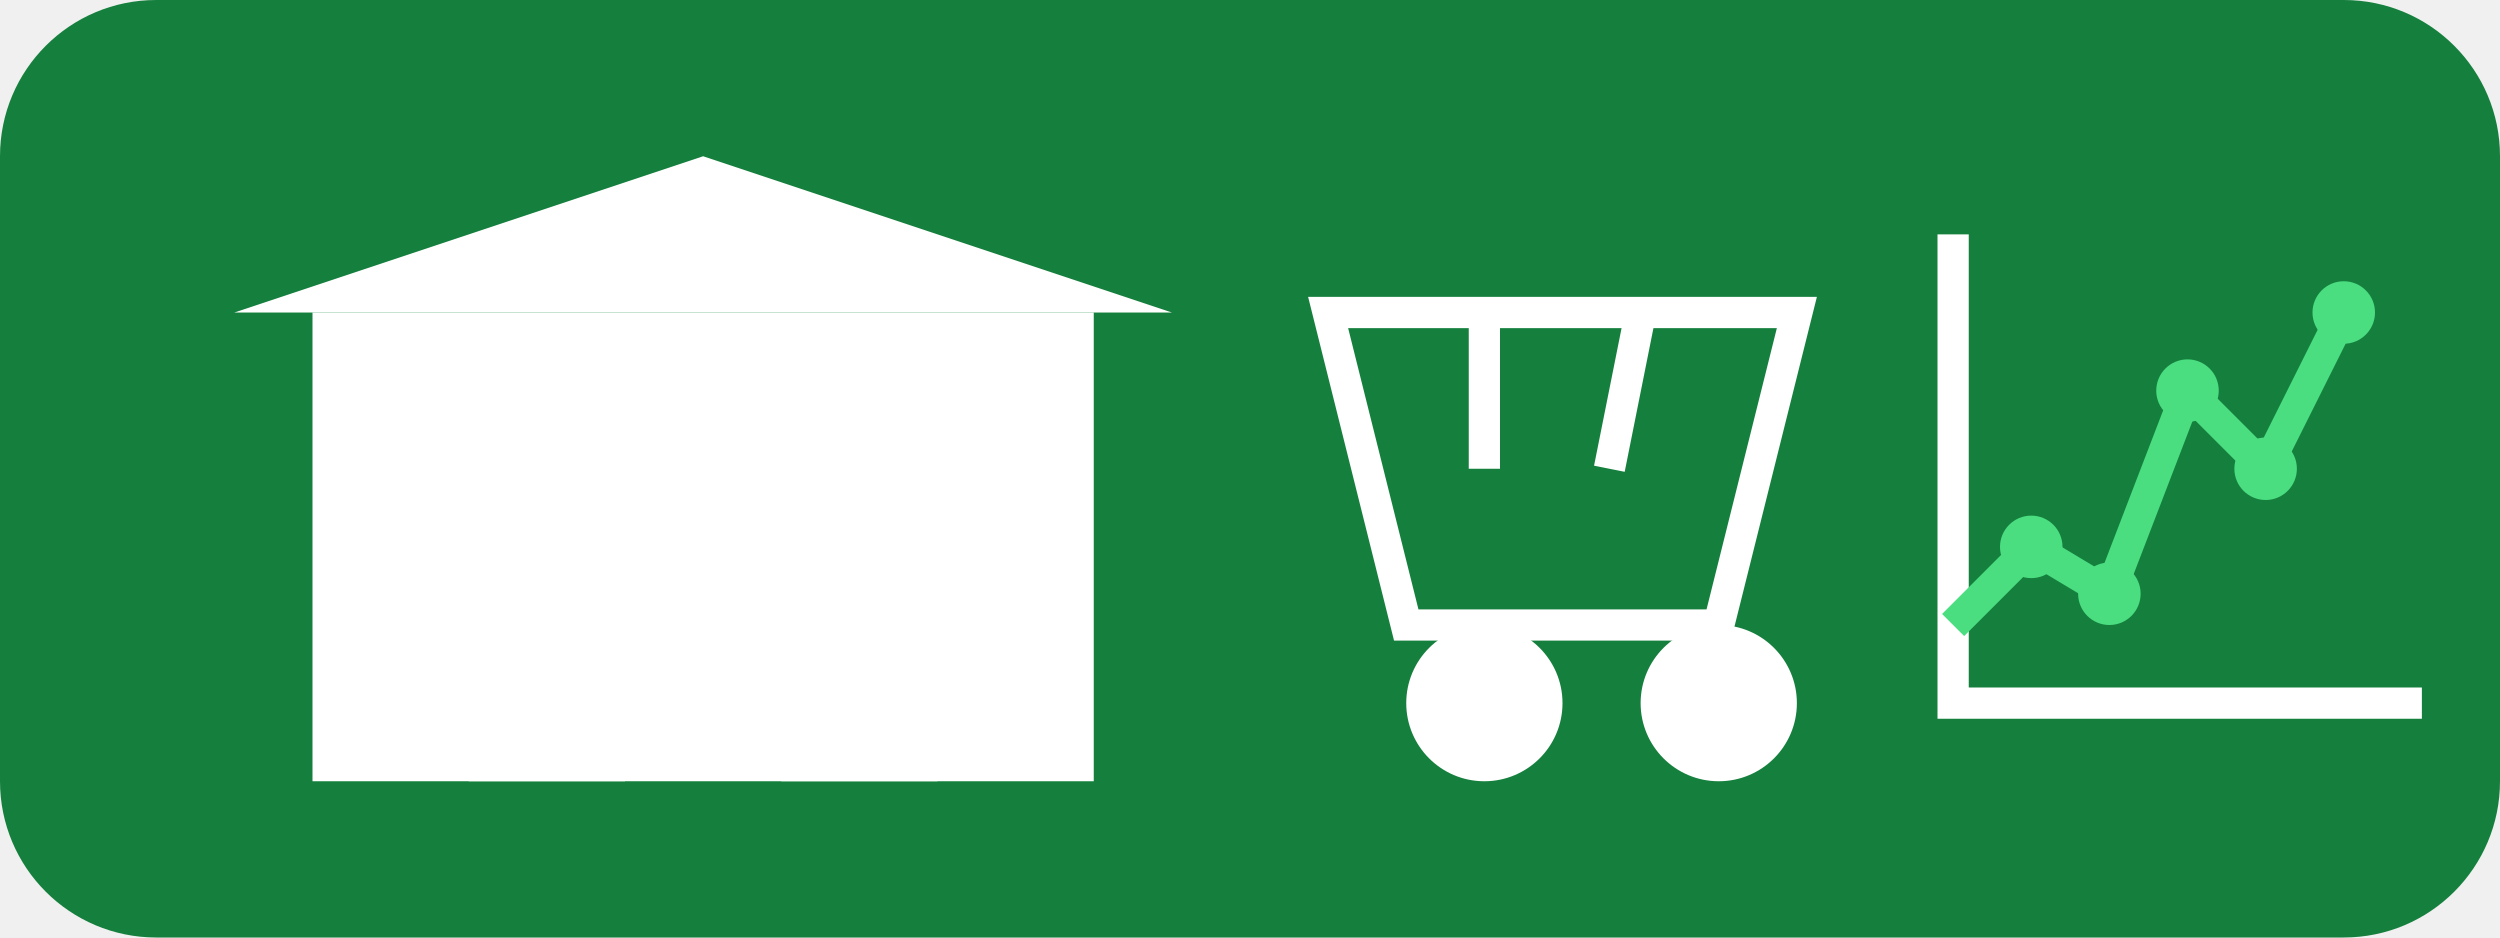
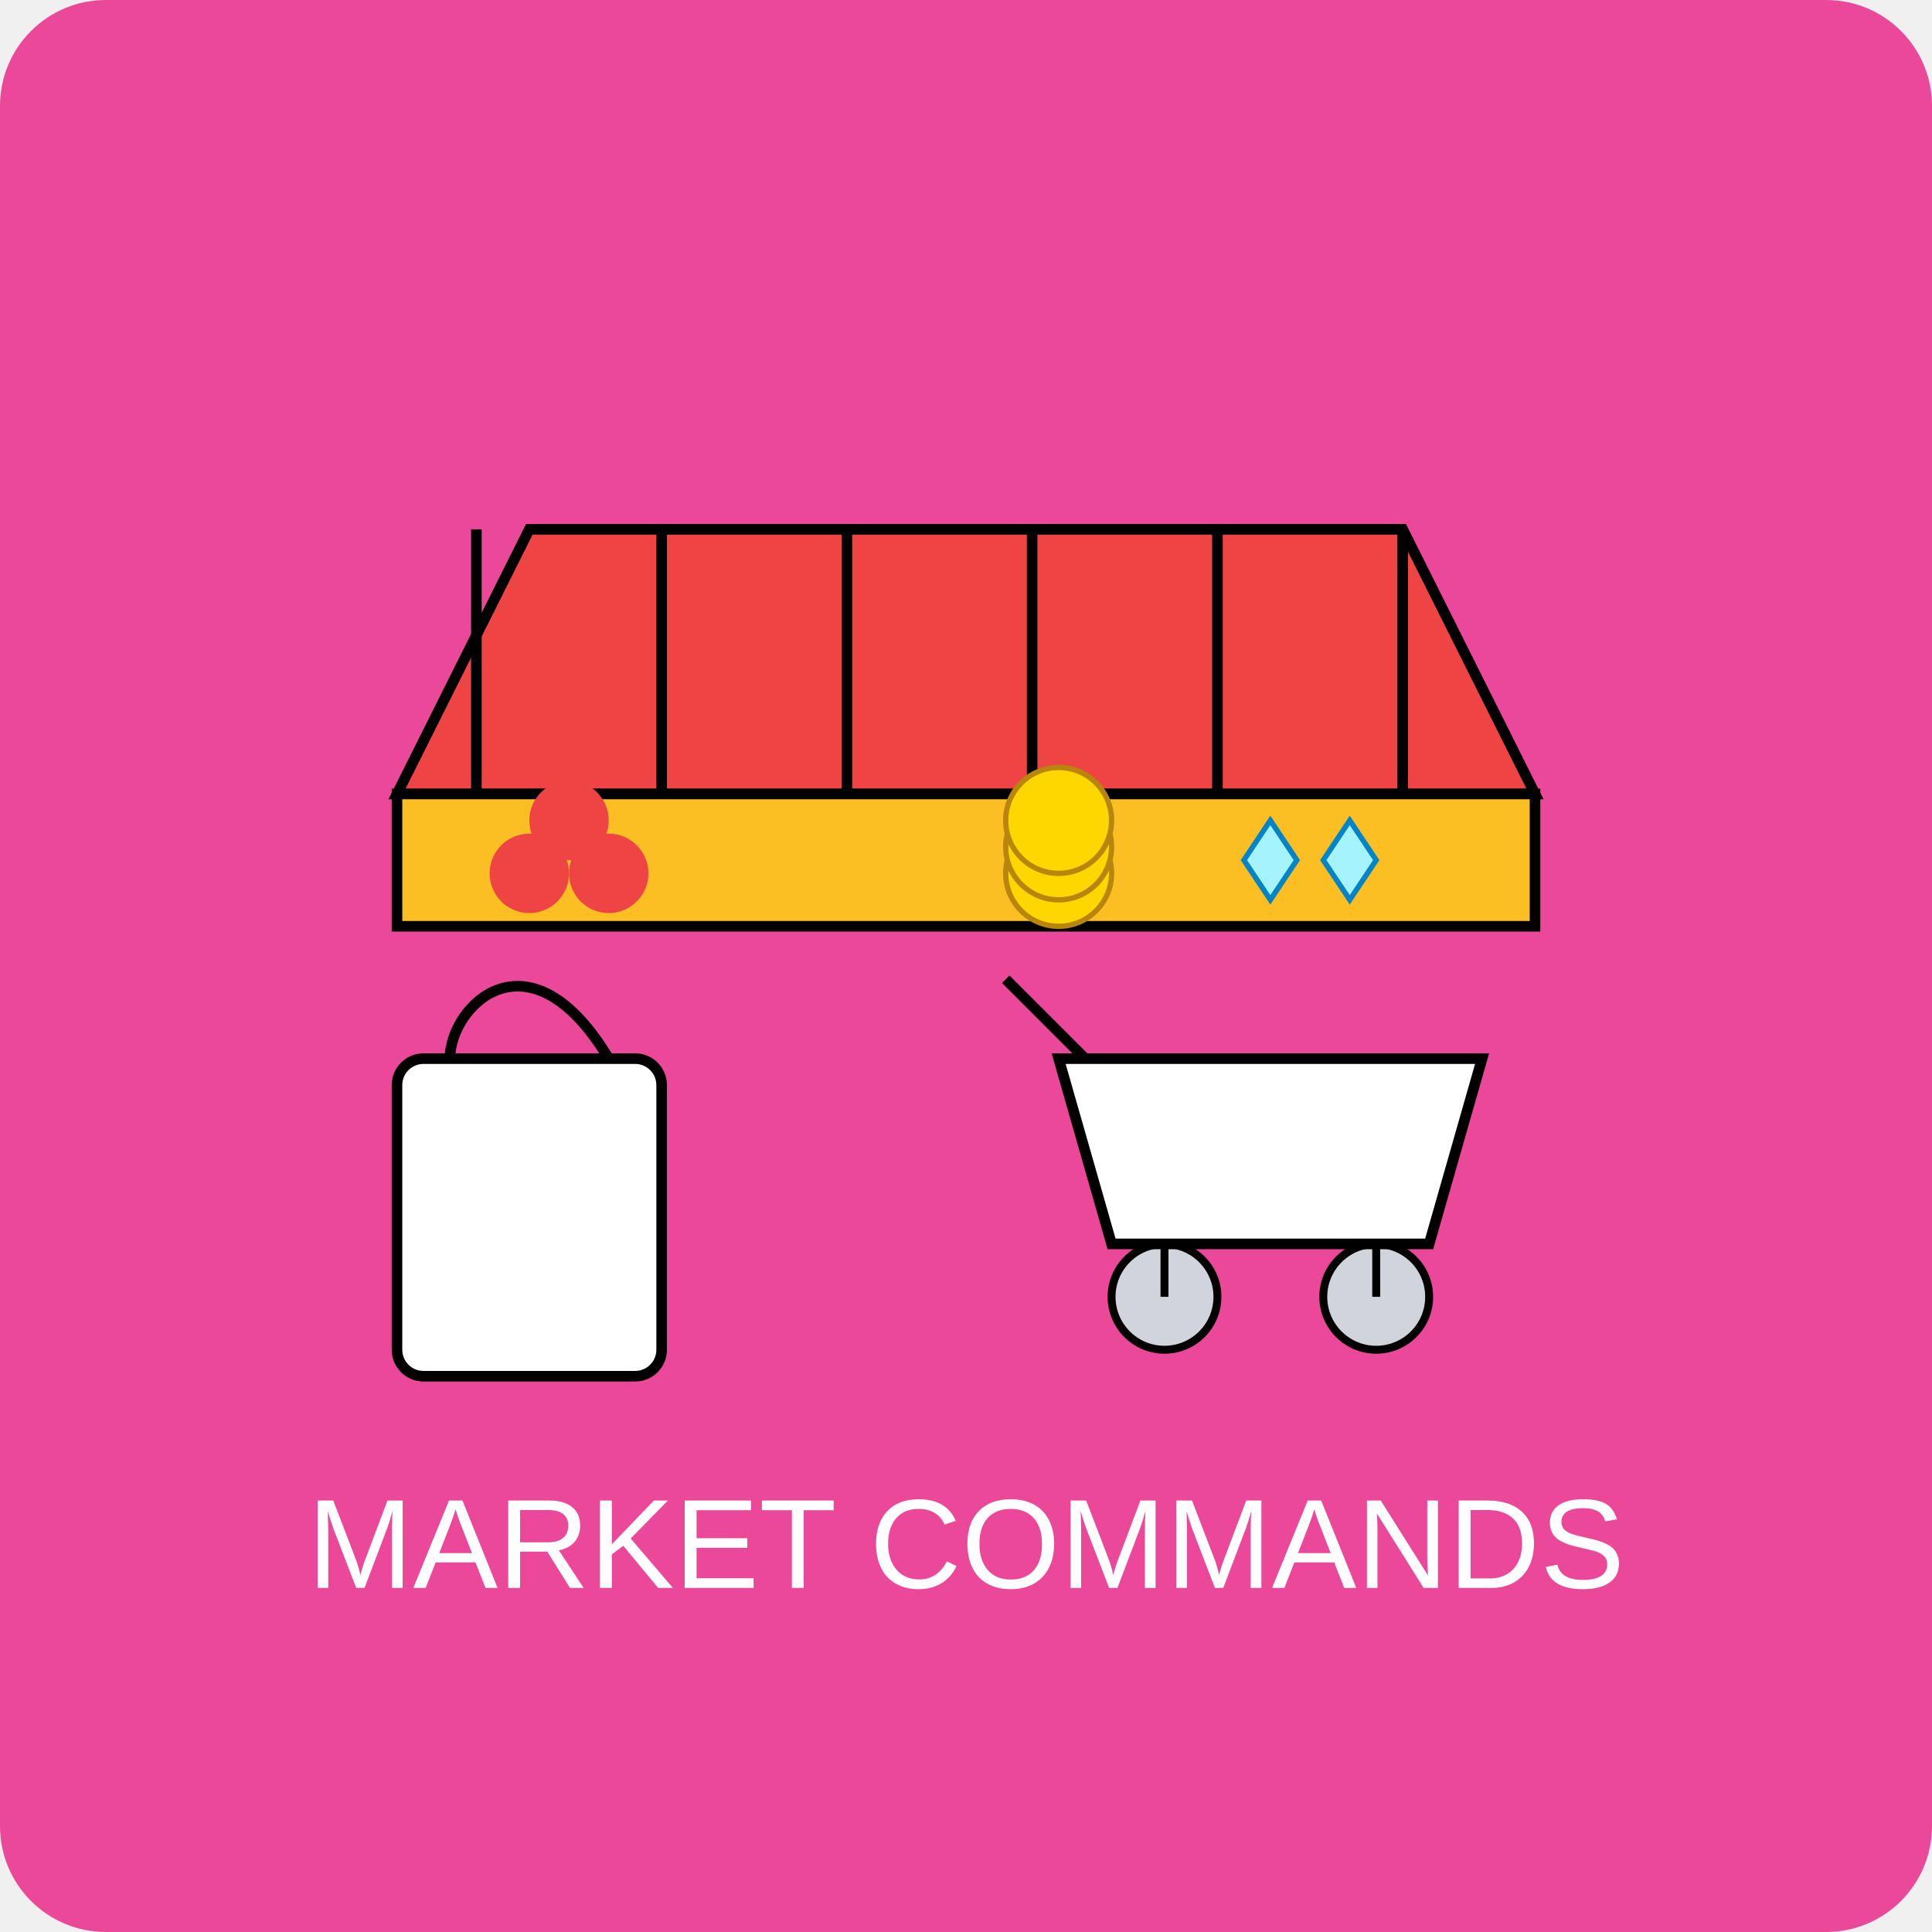
- <svg xmlns="http://www.w3.org/2000/svg" width="160" height="60" viewBox="0 0 160 60">
-   <rect width="160" height="60" rx="10" fill="#15803D" />
-   <g fill="#FFFFFF">
-     <rect x="20" y="20" width="50" height="30" />
-     <path d="M15,20 L75,20 L45,10 Z" />
-     <rect x="30" y="30" width="10" height="20" />
-     <rect x="50" y="30" width="10" height="20" />
-     <circle cx="95" cy="45" r="5" />
-     <circle cx="110" cy="45" r="5" />
-     <path d="M85,20 L115,20 L110,40 L90,40 Z" fill="none" stroke="#FFFFFF" stroke-width="2" />
-     <path d="M95,20 L95,30" stroke="#FFFFFF" stroke-width="2" />
-     <path d="M105,20 L103,30" stroke="#FFFFFF" stroke-width="2" />
-     <path d="M125,15 L125,45 L155,45" stroke="#FFFFFF" stroke-width="2" fill="none" />
-     <path d="M125,40 L130,35 L135,38 L140,25 L145,30 L150,20" stroke="#4ADE80" stroke-width="2" fill="none" />
-     <circle cx="130" cy="35" r="2" fill="#4ADE80" />
-     <circle cx="135" cy="38" r="2" fill="#4ADE80" />
-     <circle cx="140" cy="25" r="2" fill="#4ADE80" />
-     <circle cx="145" cy="30" r="2" fill="#4ADE80" />
-     <circle cx="150" cy="20" r="2" fill="#4ADE80" />
-   </g>
+ <svg xmlns="http://www.w3.org/2000/svg" width="730" height="730" viewBox="0 0 730 730">
+   <rect width="730" height="730" rx="40" fill="#EC4899" />
+   <polygon points="150,300 580,300 530,200 200,200" fill="#EF4444" stroke="#000000" stroke-width="4" />
+   <line x1="180" y1="200" x2="180" y2="300" stroke="#000000" stroke-width="4" />
+   <line x1="250" y1="200" x2="250" y2="300" stroke="#000000" stroke-width="4" />
+   <line x1="320" y1="200" x2="320" y2="300" stroke="#000000" stroke-width="4" />
+   <line x1="390" y1="200" x2="390" y2="300" stroke="#000000" stroke-width="4" />
+   <line x1="460" y1="200" x2="460" y2="300" stroke="#000000" stroke-width="4" />
+   <line x1="530" y1="200" x2="530" y2="300" stroke="#000000" stroke-width="4" />
+   <rect x="150" y="300" width="430" height="50" fill="#FBBF24" stroke="#000000" stroke-width="4" />
+   <circle cx="200" cy="330" r="15" fill="#EF4444" />
+   <circle cx="230" cy="330" r="15" fill="#EF4444" />
+   <circle cx="215" cy="310" r="15" fill="#EF4444" />
+   <path d="M280,320 C290,310 310,315 320,330 C300,340 290,330 280,320 Z" fill="#FBBF24" />
+   <path d="M320,320 C330,310 350,315 360,330 C340,340 330,330 320,320 Z" fill="#FBBF24" />
+   <circle cx="400" cy="330" r="20" fill="#FFD700" stroke="#B8860B" stroke-width="2" />
+   <circle cx="400" cy="320" r="20" fill="#FFD700" stroke="#B8860B" stroke-width="2" />
+   <circle cx="400" cy="310" r="20" fill="#FFD700" stroke="#B8860B" stroke-width="2" />
+   <polygon points="480,310 490,325 480,340 470,325" fill="#A5F3FC" stroke="#0284C7" stroke-width="2" />
+   <polygon points="510,310 520,325 510,340 500,325" fill="#A5F3FC" stroke="#0284C7" stroke-width="2" />
+   <rect x="150" y="400" width="100" height="120" rx="10" fill="#FFFFFF" stroke="#000000" stroke-width="4" />
+   <path d="M170,400 C170,380 200,350 230,400" fill="none" stroke="#000000" stroke-width="4" />
+   <circle cx="440" cy="490" r="20" fill="#D1D5DB" stroke="#000000" stroke-width="3" />
+   <circle cx="520" cy="490" r="20" fill="#D1D5DB" stroke="#000000" stroke-width="3" />
+   <path d="M400,400 L560,400 L540,470 L420,470 Z" fill="#FFFFFF" stroke="#000000" stroke-width="4" />
+   <path d="M440,470 L440,490 M520,470 L520,490" fill="none" stroke="#000000" stroke-width="3" />
+   <path d="M380,370 L410,400" fill="none" stroke="#000000" stroke-width="4" />
+   <text x="365" y="600" font-family="Arial, sans-serif" font-size="48" text-anchor="middle" fill="#FFFFFF">MARKET COMMANDS</text>
</svg>
